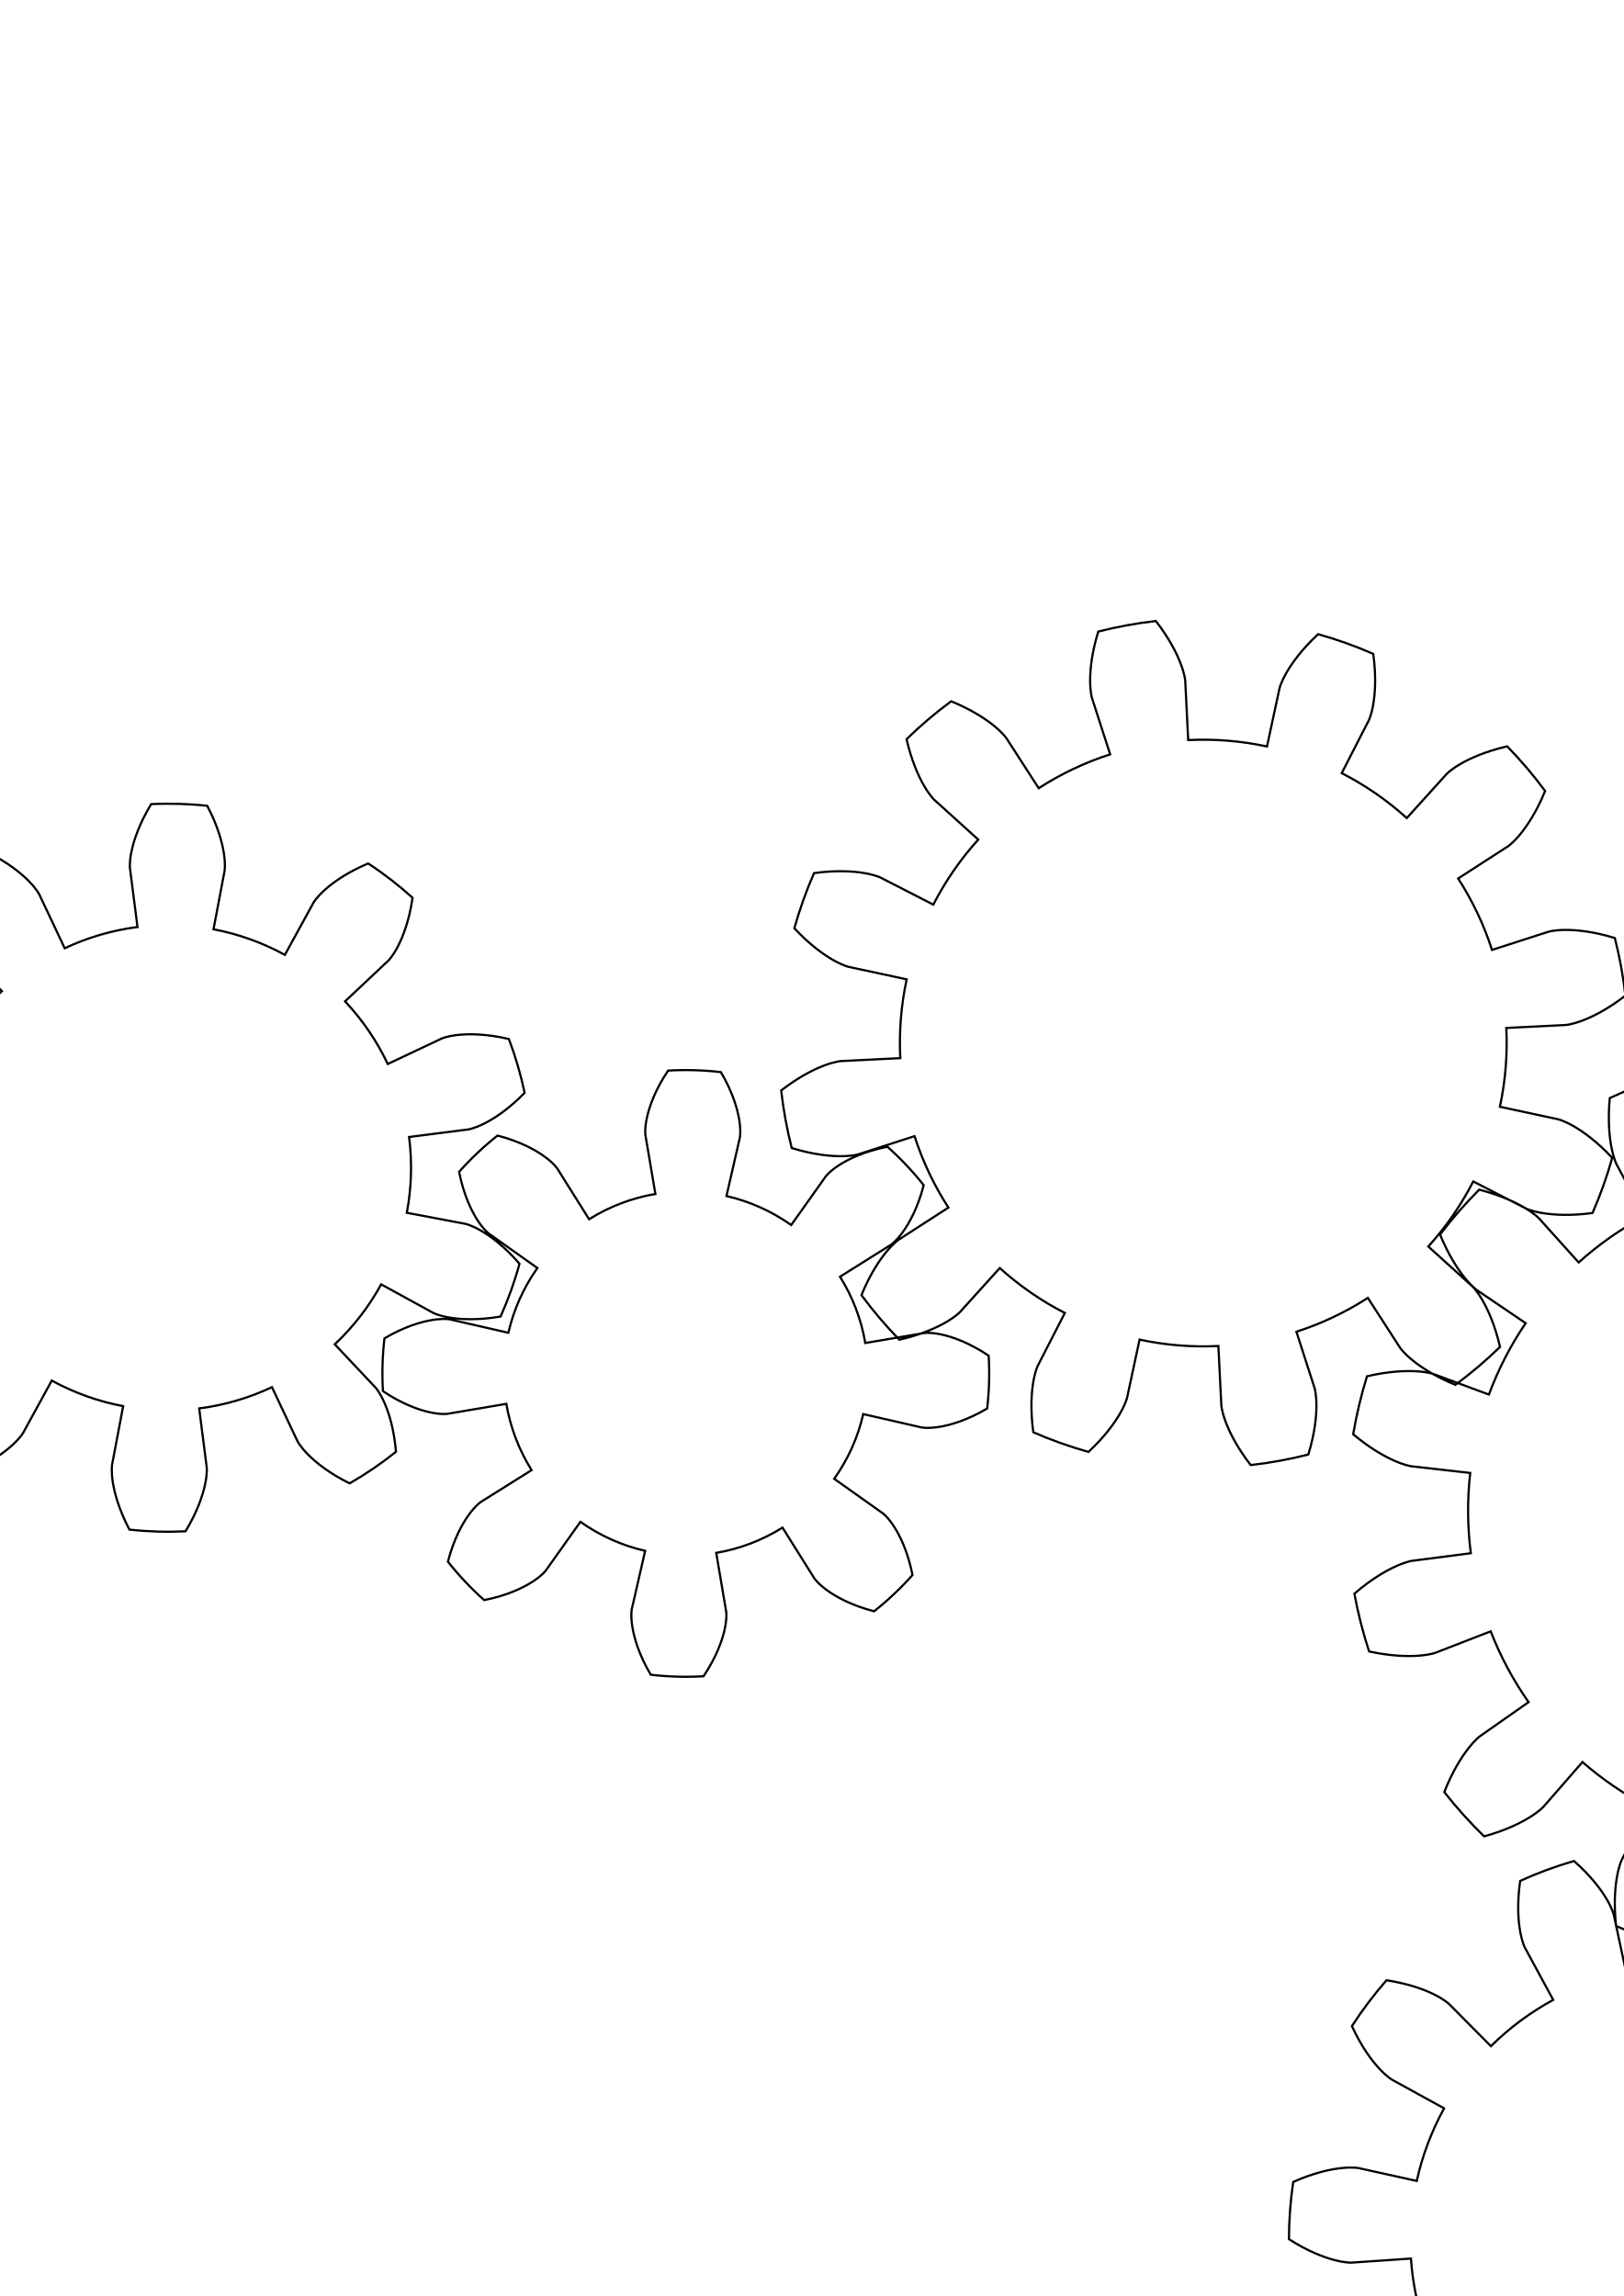
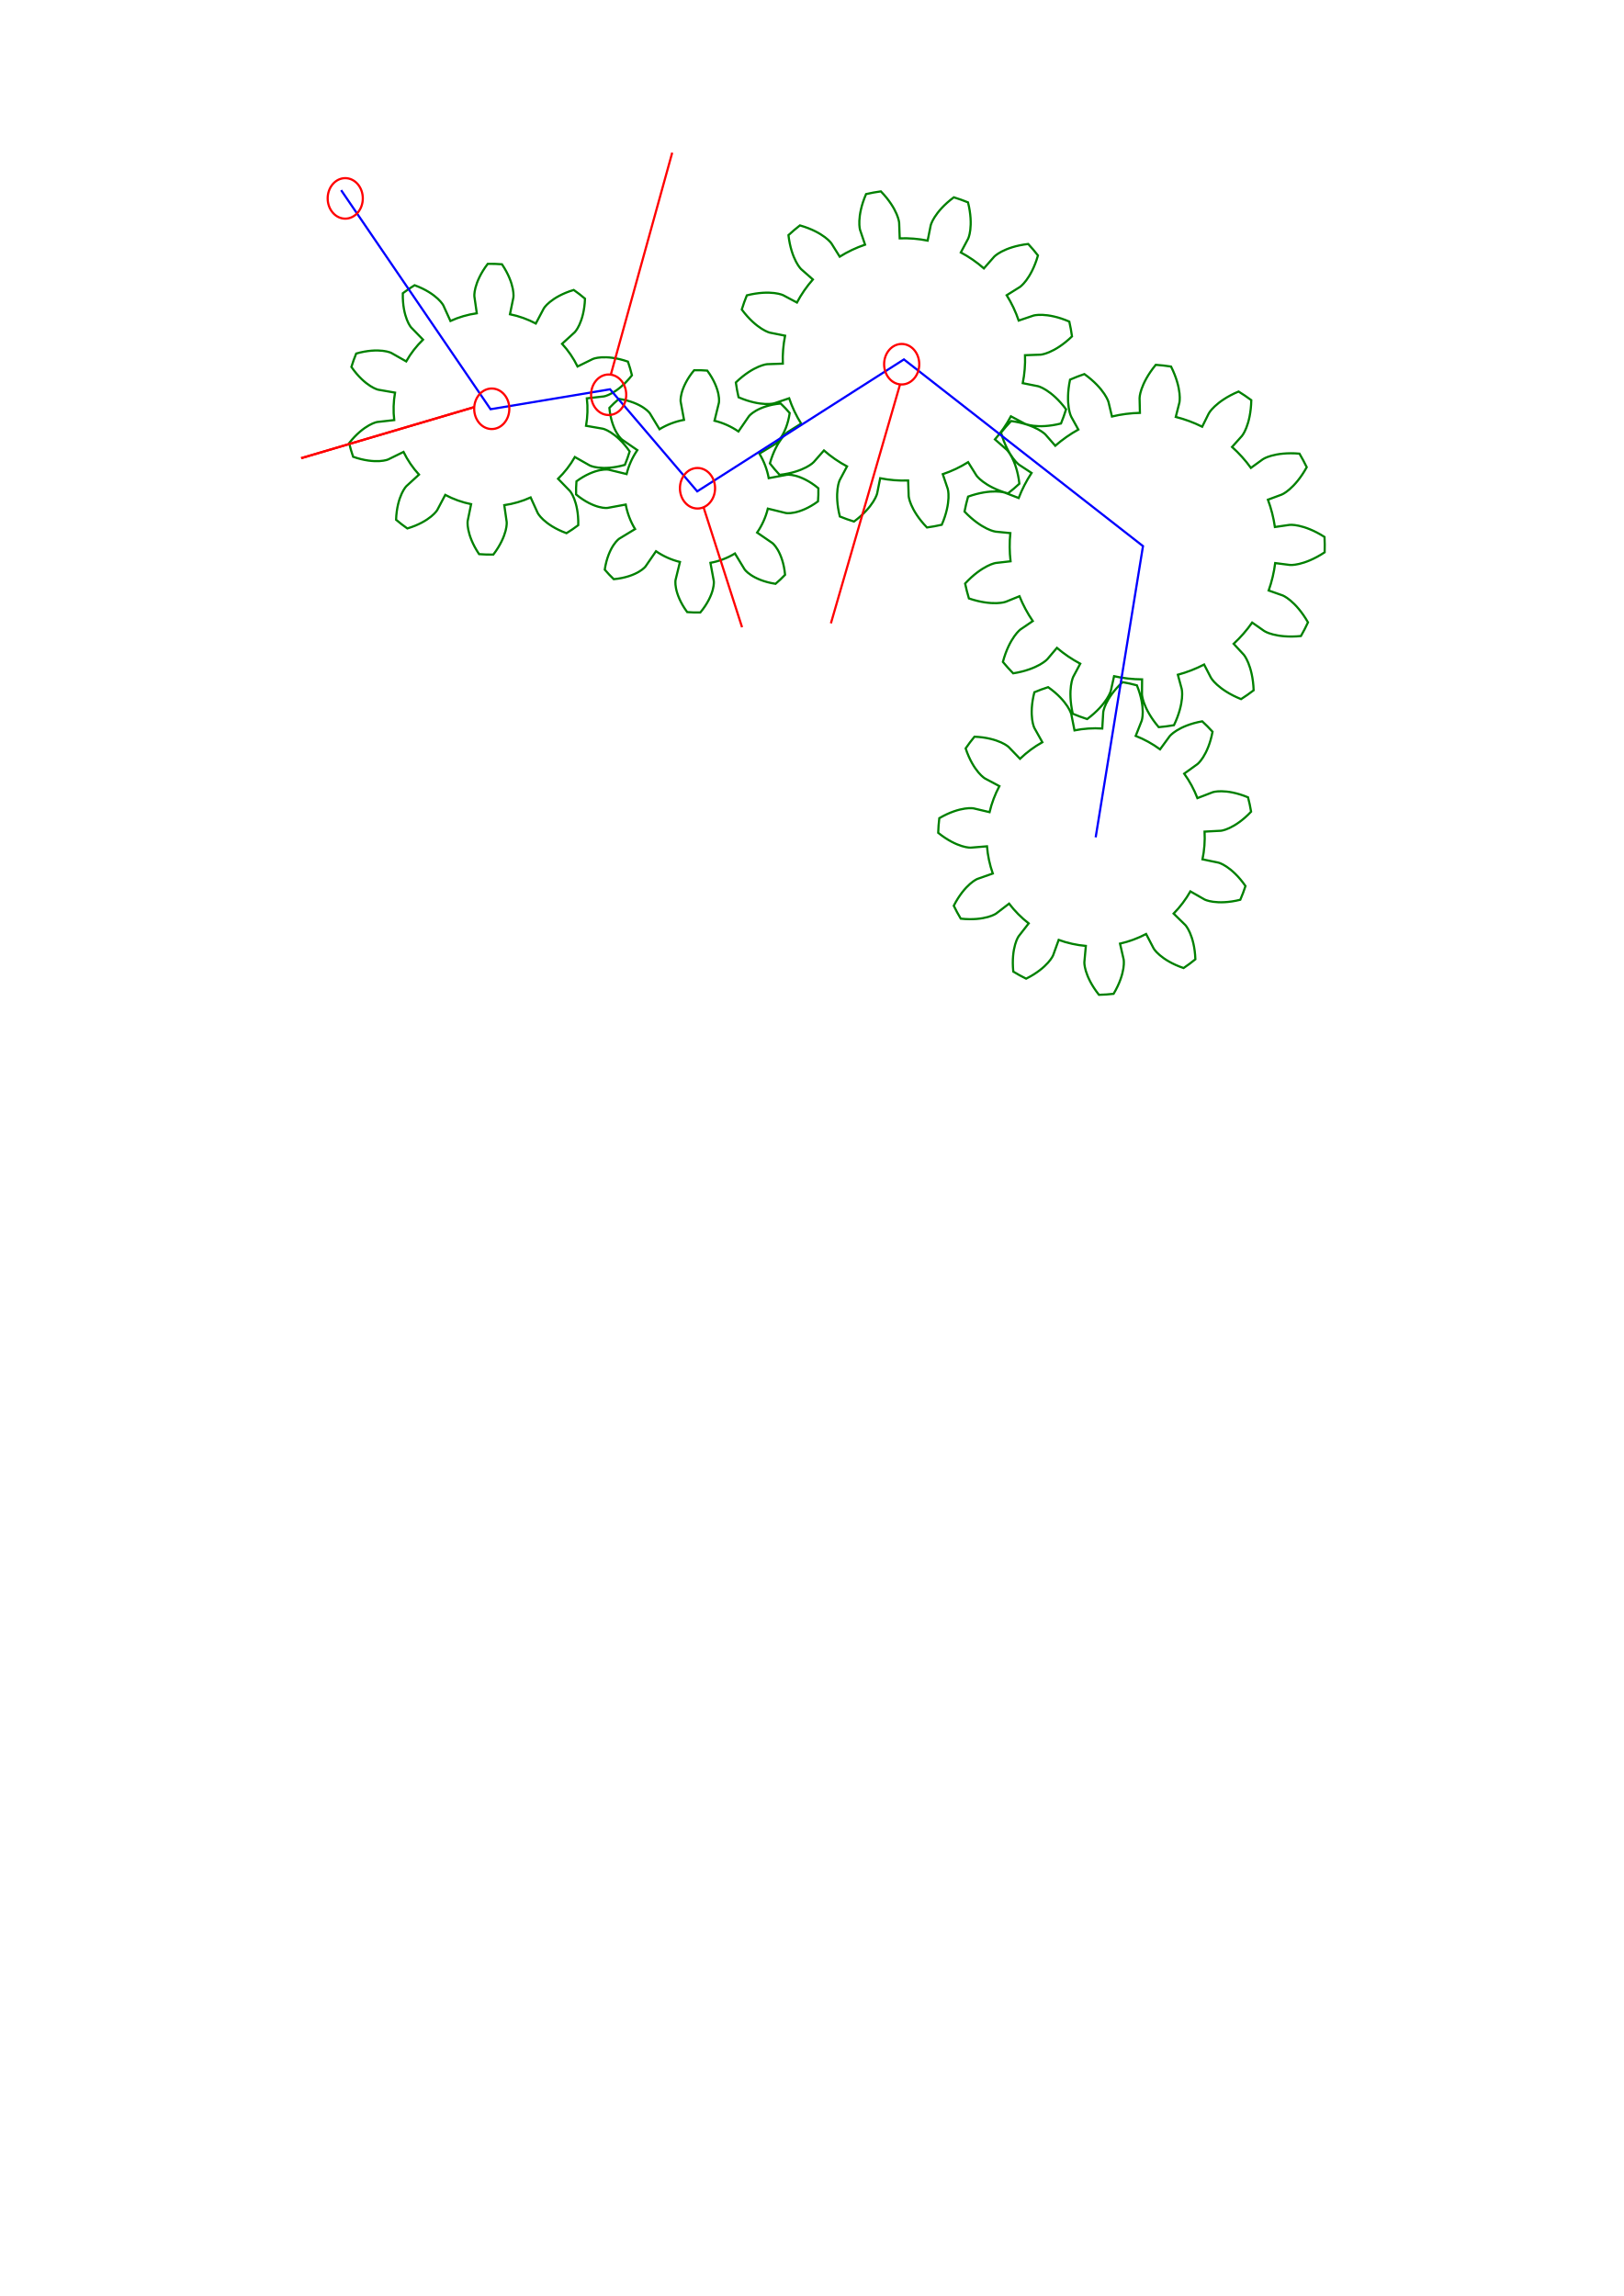
- <svg xmlns="http://www.w3.org/2000/svg" width="744.094" height="1052.362" id="svg2">
+ <svg xmlns="http://www.w3.org/2000/svg" xmlns:xlink="http://www.w3.org/1999/xlink" width="744.094" height="1052.362" id="svg2">
  <defs id="defs4">
    </defs>
  <g id="layer1">
-     <path style="fill:none;fill-rule:evenodd;stroke:#000000;stroke-width:1px;stroke-linecap:butt;stroke-linejoin:miter;stroke-opacity:1" d="M -17.846,434.418 C -17.846,434.418 -19.671,432.462 -21.793,427.709 C -23.916,422.956 -26.311,415.396 -27.186,405.021 C -20.492,399.657 -13.384,394.811 -5.946,390.539 C 3.392,395.143 9.555,400.135 13.204,403.847 C 16.854,407.559 18.008,409.972 18.008,409.972 L 29.654,434.639 C 40.172,429.673 51.474,426.371 63.011,424.893 L 59.545,397.836 C 59.545,397.836 59.218,395.182 60.295,390.088 C 61.372,384.995 63.878,377.471 69.268,368.564 C 77.836,368.159 86.435,368.416 94.964,369.332 C 99.812,378.546 101.864,386.206 102.634,391.355 C 103.405,396.503 102.92,399.134 102.92,399.134 L 97.843,425.935 C 109.271,428.1 120.355,432.071 130.558,437.657 L 143.657,413.73 C 143.657,413.73 144.953,411.39 148.818,407.903 C 152.683,404.415 159.133,399.801 168.73,395.763 C 175.899,400.472 182.705,405.735 189.066,411.489 C 187.573,421.793 184.73,429.196 182.327,433.814 C 179.925,438.432 177.986,440.275 177.986,440.275 L 158.126,458.974 C 166.099,467.442 172.732,477.17 177.702,487.686 L 202.364,476.029 C 202.364,476.029 204.788,474.897 209.964,474.348 C 215.141,473.798 223.071,473.857 233.208,476.23 C 236.241,484.254 238.654,492.512 240.418,500.906 C 233.153,508.364 226.502,512.683 221.844,515.007 C 217.185,517.331 214.534,517.682 214.534,517.682 L 187.475,521.136 C 188.948,532.674 188.596,544.442 186.436,555.871 L 213.24,560.936 C 213.24,560.936 215.866,561.446 220.377,564.044 C 224.888,566.642 231.269,571.35 238.075,579.229 C 235.813,587.503 232.911,595.602 229.404,603.43 C 219.143,605.194 211.223,604.778 206.089,603.92 C 200.954,603.062 198.602,601.788 198.602,601.788 L 174.682,588.677 C 169.091,598.877 161.889,608.191 153.424,616.168 L 172.132,636.021 C 172.132,636.021 173.957,637.976 176.079,642.73 C 178.201,647.483 180.597,655.043 181.472,665.418 C 174.778,670.781 167.67,675.628 160.231,679.9 C 150.893,675.295 144.731,670.304 141.081,666.592 C 137.432,662.88 136.278,660.466 136.278,660.466 L 124.631,635.8 C 114.114,640.766 102.812,644.068 91.275,645.546 L 94.741,672.602 C 94.741,672.602 95.068,675.257 93.991,680.35 C 92.914,685.443 90.408,692.967 85.018,701.875 C 76.45,702.28 67.85,702.023 59.322,701.106 C 54.474,691.893 52.422,684.232 51.651,679.084 C 50.881,673.936 51.366,671.305 51.366,671.305 L 56.442,644.504 C 45.014,642.339 33.93,638.368 23.728,632.782 L 10.628,656.708 C 10.628,656.708 9.332,659.048 5.467,662.536 C 1.603,666.023 -4.847,670.637 -14.444,674.675 C -21.613,669.967 -28.419,664.704 -34.781,658.95 C -33.287,648.646 -30.444,641.243 -28.042,636.625 C -25.639,632.007 -23.701,630.163 -23.701,630.163 L -3.84,611.465 C -11.813,602.996 -18.446,593.268 -23.416,582.753 L -48.078,594.41 C -48.078,594.41 -50.502,595.541 -55.678,596.091 C -60.855,596.64 -68.785,596.582 -78.922,594.208 C -81.955,586.185 -84.368,577.927 -86.132,569.533 C -78.867,562.074 -72.216,557.756 -67.558,555.432 C -62.9,553.108 -60.248,552.756 -60.248,552.756 L -33.19,549.303 C -34.662,537.765 -34.31,525.996 -32.151,514.567 L -58.954,509.503 C -58.954,509.503 -61.58,508.993 -66.091,506.395 C -70.602,503.797 -76.984,499.089 -83.79,491.21 C -81.527,482.936 -78.625,474.837 -75.118,467.009 C -64.857,465.245 -56.938,465.661 -51.803,466.519 C -46.669,467.377 -44.317,468.651 -44.317,468.651 L -20.396,481.761 C -14.806,471.561 -7.604,462.247 0.861,454.27 L -17.846,434.418 M 205.039,648.02 C 205.039,648.02 202.329,648.46 197.143,647.348 C 191.956,646.237 184.304,643.538 175.489,637.635 C 175.016,629.567 175.249,621.457 176.184,613.429 C 185.323,608.041 193.117,605.785 198.359,604.973 C 203.601,604.161 206.281,604.756 206.281,604.756 L 232.973,610.872 C 235.409,600.24 239.956,590.097 246.271,581.204 L 223.945,565.348 C 223.945,565.348 221.718,563.743 218.836,559.29 C 215.954,554.836 212.452,547.517 210.393,537.11 C 215.764,531.07 221.663,525.5 228,520.485 C 238.272,523.137 245.379,527.053 249.66,530.186 C 253.94,533.318 255.415,535.634 255.415,535.634 L 269.964,558.832 C 279.205,553.037 289.592,549.08 300.346,547.257 L 295.771,520.258 C 295.771,520.258 295.331,517.549 296.442,512.362 C 297.554,507.175 300.253,499.523 306.156,490.708 C 314.224,490.236 322.334,490.468 330.362,491.403 C 335.75,500.542 338.005,508.336 338.818,513.578 C 339.63,518.82 339.035,521.5 339.035,521.5 L 332.919,548.192 C 343.55,550.628 353.694,555.175 362.587,561.49 L 378.443,539.164 C 378.443,539.164 380.048,536.937 384.501,534.055 C 388.954,531.174 396.274,527.671 406.681,525.612 C 412.72,530.983 418.29,536.882 423.306,543.22 C 420.654,553.492 416.737,560.598 413.605,564.879 C 410.473,569.16 408.157,570.634 408.157,570.634 L 384.958,585.183 C 390.753,594.424 394.711,604.812 396.534,615.566 L 423.532,610.99 C 423.532,610.99 426.242,610.55 431.429,611.662 C 436.615,612.773 444.267,615.472 453.082,621.375 C 453.555,629.443 453.322,637.553 452.388,645.581 C 443.249,650.969 435.454,653.225 430.213,654.037 C 424.971,654.849 422.291,654.254 422.291,654.254 L 395.599,648.138 C 393.163,658.77 388.616,668.914 382.3,677.807 L 404.627,693.662 C 404.627,693.662 406.854,695.267 409.736,699.72 C 412.617,704.174 416.119,711.493 418.179,721.9 C 412.808,727.94 406.909,733.51 400.571,738.526 C 390.299,735.873 383.193,731.957 378.912,728.824 C 374.631,725.692 373.156,723.377 373.156,723.377 L 358.607,700.178 C 349.367,705.973 338.979,709.93 328.225,711.753 L 332.801,738.752 C 332.801,738.752 333.241,741.461 332.129,746.648 C 331.018,751.835 328.319,759.487 322.416,768.302 C 314.347,768.774 306.238,768.542 298.209,767.607 C 292.822,758.468 290.566,750.674 289.754,745.432 C 288.942,740.19 289.536,737.51 289.536,737.51 L 295.653,710.818 C 285.021,708.382 274.877,703.835 265.984,697.52 L 250.129,719.846 C 250.129,719.846 248.524,722.073 244.07,724.955 C 239.617,727.837 232.298,731.339 221.891,733.398 C 215.851,728.027 210.281,722.128 205.265,715.79 C 207.918,705.518 211.834,698.412 214.966,694.131 C 218.099,689.85 220.414,688.376 220.414,688.376 L 243.613,673.827 C 237.818,664.586 233.86,654.198 232.038,643.444 L 205.039,648.02 M 393.246,529.095 C 393.246,529.095 390.738,529.893 385.592,529.931 C 380.447,529.968 372.664,529.224 362.825,526.207 C 360.611,517.533 358.997,508.705 357.997,499.809 C 366.132,493.505 373.148,490.055 377.974,488.269 C 382.8,486.482 385.428,486.342 385.428,486.342 L 412.566,484.991 C 411.964,472.893 412.951,460.717 415.495,448.875 L 388.929,443.168 C 388.929,443.168 386.358,442.606 381.883,440.065 C 377.408,437.525 371.04,432.99 364.027,425.457 C 366.448,416.838 369.463,408.386 373.046,400.182 C 383.243,398.79 391.044,399.31 396.116,400.176 C 401.189,401.042 403.535,402.234 403.535,402.234 L 427.713,414.633 C 433.24,403.855 440.183,393.804 448.307,384.821 L 428.154,366.595 C 428.154,366.595 426.209,364.823 423.603,360.385 C 420.998,355.948 417.751,348.836 415.444,338.806 C 421.85,332.552 428.687,326.74 435.892,321.426 C 445.419,325.319 451.914,329.67 455.874,332.956 C 459.834,336.242 461.27,338.448 461.27,338.448 L 476.009,361.275 C 486.185,354.705 497.223,349.472 508.751,345.754 L 500.41,319.894 C 500.41,319.894 499.612,317.386 499.574,312.24 C 499.537,307.095 500.281,299.312 503.298,289.473 C 511.972,287.259 520.8,285.645 529.696,284.645 C 536,292.78 539.45,299.796 541.236,304.622 C 543.023,309.447 543.163,312.076 543.163,312.076 L 544.514,339.214 C 556.612,338.612 568.788,339.599 580.63,342.143 L 586.337,315.577 C 586.337,315.577 586.899,313.006 589.44,308.531 C 591.98,304.056 596.515,297.688 604.048,290.675 C 612.667,293.095 621.119,296.111 629.323,299.694 C 630.715,309.891 630.195,317.691 629.329,322.764 C 628.463,327.836 627.271,330.183 627.271,330.183 L 614.872,354.361 C 625.65,359.888 635.701,366.831 644.684,374.955 L 662.91,354.802 C 662.91,354.802 664.682,352.856 669.12,350.251 C 673.558,347.646 680.669,344.399 690.699,342.092 C 696.953,348.498 702.765,355.335 708.079,362.54 C 704.186,372.067 699.835,378.562 696.549,382.522 C 693.263,386.482 691.057,387.918 691.057,387.918 L 668.23,402.657 C 674.8,412.833 680.033,423.871 683.751,435.399 L 709.611,427.058 C 709.611,427.058 712.119,426.259 717.265,426.222 C 722.41,426.185 730.193,426.929 740.033,429.946 C 742.246,438.62 743.86,447.447 744.86,456.344 C 736.725,462.648 729.709,466.098 724.883,467.884 C 720.058,469.67 717.43,469.811 717.43,469.811 L 690.291,471.162 C 690.893,483.26 689.906,495.435 687.362,507.278 L 713.928,512.985 C 713.928,512.985 716.499,513.547 720.974,516.087 C 725.449,518.628 731.817,523.163 738.83,530.696 C 736.41,539.315 733.394,547.767 729.811,555.971 C 719.614,557.363 711.814,556.843 706.741,555.977 C 701.669,555.111 699.322,553.919 699.322,553.919 L 675.144,541.52 C 669.617,552.298 662.674,562.348 654.55,571.332 L 674.703,589.558 C 674.703,589.558 676.649,591.33 679.254,595.768 C 681.859,600.205 685.106,607.317 687.413,617.347 C 681.007,623.601 674.17,629.413 666.965,634.727 C 657.438,630.834 650.943,626.483 646.983,623.197 C 643.023,619.91 641.587,617.705 641.587,617.705 L 626.848,594.878 C 616.672,601.448 605.634,606.681 594.106,610.399 L 602.447,636.259 C 602.447,636.259 603.246,638.767 603.283,643.913 C 603.32,649.058 602.576,656.841 599.559,666.68 C 590.885,668.894 582.058,670.508 573.161,671.508 C 566.857,663.373 563.407,656.357 561.621,651.531 C 559.835,646.705 559.694,644.077 559.694,644.077 L 558.343,616.939 C 546.245,617.541 534.07,616.554 522.227,614.01 L 516.52,640.576 C 516.52,640.576 515.958,643.147 513.418,647.622 C 510.877,652.097 506.342,658.465 498.809,665.478 C 490.19,663.057 481.738,660.042 473.534,656.459 C 472.142,646.262 472.662,638.461 473.528,633.389 C 474.394,628.316 475.586,625.97 475.586,625.97 L 487.985,601.792 C 477.207,596.265 467.157,589.322 458.173,581.198 L 439.948,601.351 C 439.948,601.351 438.175,603.296 433.737,605.902 C 429.3,608.507 422.188,611.754 412.158,614.061 C 405.904,607.655 400.092,600.818 394.778,593.613 C 398.671,584.086 403.022,577.591 406.308,573.631 C 409.595,569.671 411.8,568.235 411.8,568.235 L 434.627,553.496 C 428.057,543.32 422.824,532.282 419.106,520.754 L 393.246,529.095 M 740.79,533.59 C 740.79,533.59 739.564,531.279 738.551,526.255 C 737.538,521.232 736.756,513.493 737.71,503.288 C 745.969,499.444 754.479,496.142 763.169,493.41 C 770.757,500.301 775.398,506.542 778.039,510.935 C 780.679,515.327 781.332,517.861 781.332,517.861 L 788.017,544.143 C 799.935,541.112 812.219,539.525 824.515,539.429 L 824.303,512.311 C 824.303,512.311 824.291,509.694 825.729,504.775 C 827.167,499.856 830.07,492.64 835.658,484.048 C 844.757,484.482 853.827,485.513 862.791,487.133 C 866.307,496.76 867.516,504.444 867.813,509.56 C 868.11,514.676 867.511,517.223 867.511,517.223 L 861.216,543.602 C 873.177,546.456 884.792,550.76 895.724,556.389 L 908.139,532.278 C 908.139,532.278 909.344,529.956 912.903,526.269 C 916.462,522.581 922.387,517.541 931.328,512.53 C 939.182,517.143 946.734,522.271 953.919,527.871 C 952.558,538.03 950.058,545.395 947.943,550.063 C 945.829,554.732 944.114,556.708 944.114,556.708 L 926.282,577.14 C 935.546,585.226 943.83,594.434 950.895,604.5 L 973.092,588.92 C 973.092,588.92 975.239,587.424 980.104,585.812 C 984.969,584.201 992.557,582.492 1002.8,582.209 C 1007.61,589.944 1011.92,597.995 1015.68,606.292 C 1009.75,614.655 1004.11,620.015 1000.07,623.166 C 996.03,626.316 993.594,627.27 993.594,627.27 L 968.309,637.074 C 972.754,648.539 975.81,660.543 977.388,672.738 L 1004.28,669.258 C 1004.28,669.258 1006.88,668.931 1011.94,669.765 C 1016.99,670.6 1024.51,672.612 1033.71,677.124 C 1034.37,686.209 1034.44,695.337 1033.92,704.431 C 1024.78,709.082 1017.3,711.209 1012.26,712.12 C 1007.21,713.031 1004.61,712.743 1004.61,712.743 L 977.669,709.674 C 976.277,721.892 973.405,733.94 969.135,745.472 L 994.566,754.89 C 994.566,754.89 997.017,755.806 1001.11,758.895 C 1005.2,761.984 1010.91,767.257 1016.97,775.529 C 1013.33,783.882 1009.15,791.998 1004.46,799.805 C 994.211,799.678 986.598,798.085 981.709,796.548 C 976.82,795.011 974.651,793.548 974.651,793.548 L 952.219,778.308 C 945.308,788.48 937.165,797.813 928.025,806.039 L 946.167,826.197 C 946.167,826.197 947.911,828.147 950.097,832.783 C 952.282,837.418 954.894,844.745 956.41,854.882 C 949.311,860.59 941.838,865.833 934.055,870.565 C 925.038,865.69 919.038,860.741 915.423,857.108 C 911.808,853.475 910.568,851.172 910.568,851.172 L 897.787,827.253 C 886.942,833.048 875.394,837.528 863.478,840.565 L 870.174,866.844 C 870.174,866.844 870.812,869.382 870.593,874.502 C 870.374,879.622 869.282,887.323 865.913,897.003 C 856.974,898.759 847.921,899.928 838.83,900.501 C 833.112,891.995 830.099,884.824 828.586,879.927 C 827.073,875.031 827.046,872.414 827.046,872.414 L 826.845,845.296 C 814.548,845.387 802.241,843.988 790.279,841.138 L 783.995,867.52 C 783.995,867.52 783.381,870.063 780.808,874.495 C 778.235,878.927 773.688,885.238 766.207,892.244 C 757.476,889.645 748.916,886.473 740.601,882.755 C 739.491,872.566 740.155,864.816 741.091,859.777 C 742.028,854.739 743.219,852.409 743.219,852.409 L 755.644,828.304 C 744.713,822.67 734.466,815.711 725.198,807.629 L 707.374,828.069 C 707.374,828.069 705.648,830.035 701.31,832.764 C 696.972,835.492 690.014,838.968 680.133,841.694 C 673.611,835.335 667.505,828.549 661.87,821.393 C 665.622,811.854 669.812,805.301 672.983,801.275 C 676.153,797.248 678.291,795.739 678.291,795.739 L 700.495,780.169 C 693.434,770.101 687.595,759.177 683.144,747.714 L 657.864,757.529 C 657.864,757.529 655.422,758.468 650.312,758.868 C 645.203,759.268 637.426,759.112 627.411,756.934 C 624.59,748.273 622.338,739.426 620.674,730.471 C 628.429,723.769 635.184,719.913 639.863,717.821 C 644.542,715.73 647.135,715.387 647.135,715.387 L 674.032,711.919 C 672.459,699.723 672.365,687.337 673.752,675.118 L 646.805,672.06 C 646.805,672.06 644.207,671.757 639.497,669.737 C 634.787,667.716 627.974,663.964 620.117,657.381 C 621.645,648.401 623.762,639.522 626.45,630.818 C 636.432,628.488 644.205,628.214 649.32,628.536 C 654.434,628.858 656.89,629.76 656.89,629.76 L 682.318,639.188 C 686.593,627.659 692.266,616.647 699.172,606.473 L 676.733,591.243 C 676.733,591.243 674.573,589.766 671.341,585.789 C 668.11,581.811 663.821,575.322 659.923,565.842 C 665.449,558.601 671.451,551.722 677.875,545.265 C 687.796,547.841 694.807,551.21 699.186,553.872 C 703.565,556.534 705.321,558.474 705.321,558.474 L 723.454,578.639 C 732.598,570.417 742.738,563.303 753.581,557.504 L 740.79,533.59 M 782.757,874.714 C 782.757,874.714 782.966,872.071 784.949,867.294 C 786.932,862.517 790.711,855.616 797.475,847.79 C 806.16,849.054 814.753,850.953 823.162,853.465 C 825.999,863.413 826.519,871.263 826.305,876.431 C 826.091,881.599 825.167,884.084 825.167,884.084 L 815.564,909.559 C 826.694,913.754 837.22,919.546 846.72,926.703 L 863.101,904.957 C 863.101,904.957 864.705,902.847 868.956,899.901 C 873.207,896.954 880.117,893.192 890.038,890.264 C 896.661,896.024 902.863,902.267 908.58,908.927 C 905.588,918.829 901.781,925.714 898.807,929.946 C 895.833,934.178 893.712,935.768 893.712,935.768 L 871.861,952.008 C 878.955,961.554 884.679,972.117 888.802,983.274 L 914.339,973.837 C 914.339,973.837 916.829,972.929 921.999,972.749 C 927.168,972.568 935.015,973.139 944.944,976.04 C 947.401,984.466 949.244,993.071 950.452,1001.76 C 942.582,1008.48 935.657,1012.21 930.867,1014.16 C 926.077,1016.12 923.433,1016.31 923.433,1016.31 L 896.271,1018.15 C 897.078,1030.02 896.182,1042 893.619,1053.62 L 920.204,1059.48 C 920.204,1059.48 922.79,1060.07 927.236,1062.71 C 931.682,1065.35 937.975,1070.07 944.76,1077.88 C 942.272,1086.3 939.17,1094.54 935.486,1102.5 C 925.236,1103.89 917.391,1103.29 912.307,1102.34 C 907.222,1101.4 904.894,1100.13 904.894,1100.13 L 881.045,1087 C 875.308,1097.42 868.077,1107.01 859.641,1115.4 L 878.834,1134.71 C 878.834,1134.71 880.695,1136.59 883.006,1141.22 C 885.317,1145.85 888.058,1153.22 889.544,1163.46 C 882.9,1169.2 875.839,1174.45 868.433,1179.16 C 859.057,1174.79 852.784,1170.04 849.018,1166.49 C 845.253,1162.95 843.981,1160.62 843.981,1160.62 L 831.016,1136.68 C 820.557,1142.34 809.287,1146.51 797.657,1149 L 803.364,1175.62 C 803.364,1175.62 803.908,1178.21 803.351,1183.36 C 802.794,1188.5 801.112,1196.18 796.827,1205.6 C 788.138,1206.83 779.358,1207.43 770.582,1207.39 C 765.057,1198.65 762.347,1191.26 761.096,1186.24 C 759.845,1181.22 760.032,1178.58 760.032,1178.58 L 762.069,1151.43 C 750.208,1150.54 738.477,1147.95 727.345,1143.76 L 717.754,1169.24 C 717.754,1169.24 716.81,1171.71 713.561,1175.74 C 710.312,1179.76 704.742,1185.32 696.047,1190.92 C 688.07,1187.26 680.36,1183.02 672.999,1178.24 C 673.08,1167.9 674.793,1160.22 676.454,1155.32 C 678.115,1150.42 679.702,1148.3 679.702,1148.3 L 696.093,1126.56 C 686.596,1119.4 678.128,1110.88 671.03,1101.33 L 649.186,1117.58 C 649.186,1117.58 647.052,1119.16 642.143,1120.78 C 637.234,1122.41 629.544,1124.08 619.2,1124.09 C 614.468,1116.7 610.276,1108.96 606.667,1100.96 C 612.328,1092.3 617.92,1086.77 621.966,1083.55 C 626.012,1080.32 628.495,1079.4 628.495,1079.4 L 654.036,1069.97 C 649.918,1058.81 647.402,1047.06 646.59,1035.2 L 619.429,1037.06 C 619.429,1037.06 616.783,1037.23 611.773,1035.94 C 606.762,1034.66 599.394,1031.9 590.684,1026.32 C 590.7,1017.54 591.356,1008.77 592.646,1000.09 C 602.089,995.863 609.785,994.232 614.931,993.708 C 620.077,993.184 622.668,993.746 622.668,993.746 L 649.25,999.625 C 651.819,988.012 656.054,976.769 661.786,966.347 L 637.93,953.227 C 637.93,953.227 635.613,951.94 632.092,948.151 C 628.571,944.363 623.863,938.059 619.553,928.655 C 624.312,921.28 629.608,914.252 635.387,907.646 C 645.614,909.198 652.971,911.987 657.583,914.328 C 662.195,916.67 664.071,918.543 664.071,918.543 L 683.255,937.86 C 691.695,929.479 701.336,922.311 711.792,916.642 L 698.817,892.708 C 698.817,892.708 697.563,890.372 696.649,885.281 C 695.735,880.19 695.183,872.342 696.642,862.101 C 704.632,858.469 712.887,855.421 721.32,852.988 C 729.085,859.823 733.766,866.146 736.38,870.609 C 738.994,875.072 739.56,877.662 739.56,877.662 L 745.255,904.285 C 756.885,901.797 768.872,900.979 780.733,901.863 L 782.757,874.714" id="path2208" />
+     <path style="fill:none;fill-rule:evenodd;stroke:#008000;stroke-width:1px;stroke-linecap:butt;stroke-linejoin:miter;stroke-opacity:1" d="M 188.451,150.115 C 188.451,150.115 187.467,149.085 186.466,146.531 C 185.466,143.977 184.47,139.893 184.6,134.408 C 186.335,133.096 188.135,131.868 189.99,130.732 C 195.144,132.613 198.583,135.031 200.595,136.895 C 202.607,138.759 203.207,140.051 203.207,140.051 L 206.417,147.113 C 210.25,145.371 214.333,144.177 218.501,143.581 L 217.402,135.901 C 217.402,135.901 217.211,134.49 217.903,131.836 C 218.594,129.181 220.189,125.292 223.518,120.931 C 225.693,120.889 227.871,120.954 230.04,121.125 C 233.103,125.676 234.464,129.654 234.997,132.345 C 235.529,135.035 235.255,136.433 235.255,136.433 L 233.701,144.033 C 237.826,144.877 241.83,146.311 245.553,148.278 L 249.178,141.419 C 249.178,141.419 249.853,140.166 251.973,138.425 C 254.092,136.684 257.669,134.475 262.925,132.903 C 264.71,134.148 266.433,135.481 268.088,136.894 C 267.891,142.377 266.654,146.394 265.503,148.884 C 264.352,151.374 263.309,152.344 263.309,152.344 L 257.584,157.579 C 260.426,160.686 262.822,164.2 264.678,167.98 L 271.642,164.561 C 271.642,164.561 272.925,163.944 275.663,163.781 C 278.401,163.619 282.593,163.934 287.769,165.752 C 288.481,167.808 289.092,169.899 289.6,172.015 C 286.218,176.335 282.856,178.858 280.461,180.196 C 278.067,181.534 276.653,181.705 276.653,181.705 L 268.944,182.575 C 269.417,186.76 269.29,191.011 268.57,195.16 L 276.213,196.487 C 276.213,196.487 277.614,196.742 279.925,198.22 C 282.236,199.698 285.442,202.417 288.56,206.93 C 287.928,209.012 287.193,211.063 286.36,213.073 C 281.085,214.58 276.882,214.645 274.158,214.32 C 271.435,213.995 270.19,213.303 270.19,213.303 L 263.442,209.476 C 261.365,213.138 258.764,216.503 255.742,219.436 L 261.145,225.003 C 261.145,225.003 262.129,226.033 263.13,228.587 C 264.131,231.14 265.126,235.225 264.996,240.709 C 263.261,242.022 261.461,243.249 259.606,244.386 C 254.453,242.504 251.014,240.086 249.001,238.223 C 246.989,236.359 246.389,235.067 246.389,235.067 L 243.18,228.004 C 239.346,229.747 235.264,230.94 231.095,231.537 L 232.195,239.216 C 232.195,239.216 232.385,240.627 231.694,243.282 C 231.002,245.936 229.407,249.826 226.078,254.186 C 223.903,254.228 221.725,254.163 219.556,253.992 C 216.493,249.441 215.132,245.464 214.599,242.773 C 214.067,240.082 214.341,238.684 214.341,238.684 L 215.896,231.084 C 211.77,230.24 207.766,228.806 204.043,226.839 L 200.419,233.698 C 200.419,233.698 199.743,234.952 197.624,236.693 C 195.504,238.434 191.927,240.643 186.671,242.214 C 184.886,240.969 183.163,239.637 181.509,238.223 C 181.705,232.741 182.942,228.723 184.093,226.233 C 185.244,223.743 186.287,222.774 186.287,222.774 L 192.012,217.539 C 189.171,214.431 186.774,210.917 184.918,207.137 L 177.955,210.556 C 177.955,210.556 176.671,211.174 173.933,211.336 C 171.195,211.499 167.003,211.183 161.827,209.365 C 161.115,207.309 160.504,205.218 159.996,203.102 C 163.378,198.783 166.74,196.259 169.135,194.921 C 171.529,193.583 172.943,193.412 172.943,193.412 L 180.652,192.542 C 180.18,188.358 180.306,184.106 181.027,179.958 L 173.383,178.63 C 173.383,178.63 171.982,178.375 169.671,176.897 C 167.361,175.419 164.155,172.7 161.036,168.187 C 161.668,166.105 162.403,164.054 163.236,162.044 C 168.511,160.537 172.714,160.472 175.438,160.797 C 178.162,161.122 179.406,161.815 179.406,161.815 L 186.154,165.642 C 188.231,161.979 190.833,158.614 193.854,155.681 L 188.451,150.115 M 278.465,232.789 C 278.465,232.789 277.085,233.029 274.495,232.351 C 271.906,231.674 268.117,230.05 264.003,226.623 C 263.952,224.62 264.01,222.614 264.175,220.617 C 268.478,217.431 272.354,216.027 274.978,215.499 C 277.602,214.971 278.967,215.289 278.967,215.289 L 287.153,217.291 C 288.11,213.376 289.786,209.638 292.071,206.318 L 285.129,201.54 C 285.129,201.54 283.983,200.733 282.631,198.423 C 281.279,196.112 279.748,192.286 279.263,186.954 C 280.643,185.501 282.102,184.123 283.631,182.828 C 288.927,183.618 292.66,185.366 294.889,186.848 C 297.118,188.33 297.858,189.52 297.858,189.52 L 302.23,196.724 C 305.676,194.633 309.504,193.174 313.467,192.442 L 311.937,184.155 C 311.937,184.155 311.697,182.774 312.375,180.185 C 313.053,177.595 314.676,173.806 318.103,169.693 C 320.106,169.642 322.112,169.699 324.109,169.865 C 327.295,174.168 328.699,178.043 329.227,180.667 C 329.756,183.292 329.438,184.656 329.438,184.656 L 327.435,192.842 C 331.35,193.8 335.089,195.475 338.409,197.76 L 343.187,190.818 C 343.187,190.818 343.993,189.672 346.304,188.32 C 348.614,186.968 352.441,185.437 357.773,184.952 C 359.226,186.332 360.603,187.791 361.898,189.32 C 361.108,194.616 359.361,198.349 357.879,200.578 C 356.397,202.808 355.207,203.547 355.207,203.547 L 348.003,207.92 C 350.094,211.365 351.553,215.193 352.285,219.157 L 360.572,217.626 C 360.572,217.626 361.952,217.386 364.542,218.064 C 367.132,218.742 370.92,220.365 375.034,223.792 C 375.085,225.796 375.027,227.802 374.862,229.799 C 370.559,232.984 366.683,234.388 364.059,234.917 C 361.435,235.445 360.071,235.127 360.071,235.127 L 351.884,233.124 C 350.927,237.04 349.251,240.778 346.966,244.098 L 353.909,248.876 C 353.909,248.876 355.054,249.682 356.406,251.993 C 357.758,254.303 359.289,258.13 359.775,263.462 C 358.394,264.915 356.935,266.293 355.406,267.588 C 350.111,266.798 346.378,265.05 344.148,263.568 C 341.919,262.086 341.179,260.896 341.179,260.896 L 336.807,253.692 C 333.361,255.783 329.533,257.242 325.57,257.974 L 327.1,266.261 C 327.1,266.261 327.34,267.641 326.662,270.231 C 325.984,272.821 324.361,276.609 320.934,280.723 C 318.931,280.774 316.925,280.717 314.928,280.551 C 311.742,276.248 310.338,272.373 309.81,269.748 C 309.281,267.124 309.6,265.76 309.6,265.76 L 311.602,257.574 C 307.687,256.616 303.949,254.941 300.628,252.656 L 295.851,259.598 C 295.851,259.598 295.044,260.743 292.734,262.095 C 290.423,263.447 286.596,264.978 281.264,265.464 C 279.812,264.084 278.434,262.625 277.139,261.095 C 277.929,255.8 279.677,252.067 281.159,249.838 C 282.641,247.608 283.83,246.869 283.83,246.869 L 291.035,242.496 C 288.943,239.051 287.485,235.222 286.753,231.259 L 278.465,232.789 M 354.925,184.821 C 354.925,184.821 353.539,185.28 350.716,185.163 C 347.894,185.046 343.635,184.334 338.452,182.084 C 337.939,179.844 337.526,177.58 337.213,175.303 C 341.268,171.367 344.999,169.196 347.598,168.088 C 350.198,166.981 351.656,166.921 351.656,166.921 L 358.739,166.674 C 358.59,162.382 358.941,158.073 359.782,153.862 L 352.831,152.474 C 352.831,152.474 351.402,152.179 349.016,150.666 C 346.63,149.153 343.298,146.407 339.934,141.867 C 340.61,139.67 341.384,137.503 342.252,135.375 C 347.731,133.993 352.048,133.979 354.853,134.319 C 357.658,134.66 358.951,135.337 358.951,135.337 L 365.209,138.665 C 367.225,134.874 369.683,131.317 372.517,128.091 L 367.192,123.413 C 367.192,123.413 366.102,122.443 364.792,119.94 C 363.482,117.436 361.97,113.393 361.326,107.779 C 363.01,106.214 364.763,104.725 366.579,103.316 C 372.016,104.859 375.761,107.005 378.02,108.702 C 380.279,110.4 381.06,111.632 381.06,111.632 L 384.815,117.643 C 388.457,115.368 392.364,113.517 396.432,112.14 L 394.159,105.427 C 394.159,105.427 393.7,104.041 393.817,101.218 C 393.934,98.395 394.646,94.137 396.896,88.954 C 399.136,88.441 401.4,88.028 403.677,87.715 C 407.614,91.769 409.785,95.501 410.892,98.1 C 411.999,100.7 412.059,102.158 412.059,102.158 L 412.306,109.241 C 416.598,109.092 420.907,109.443 425.118,110.284 L 426.507,103.333 C 426.507,103.333 426.802,101.904 428.315,99.518 C 429.828,97.132 432.573,93.8 437.113,90.436 C 439.31,91.112 441.477,91.886 443.605,92.754 C 444.987,98.233 445.001,102.55 444.661,105.355 C 444.32,108.16 443.643,109.453 443.643,109.453 L 440.315,115.71 C 444.106,117.727 447.663,120.185 450.889,123.019 L 455.567,117.694 C 455.567,117.694 456.537,116.604 459.04,115.294 C 461.544,113.984 465.587,112.471 471.201,111.828 C 472.766,113.512 474.255,115.265 475.665,117.081 C 474.122,122.517 471.975,126.263 470.278,128.522 C 468.581,130.781 467.348,131.562 467.348,131.562 L 461.337,135.317 C 463.612,138.959 465.463,142.866 466.84,146.934 L 473.553,144.661 C 473.553,144.661 474.939,144.202 477.762,144.319 C 480.585,144.436 484.843,145.148 490.027,147.398 C 490.539,149.638 490.953,151.902 491.265,154.179 C 487.211,158.116 483.479,160.287 480.88,161.394 C 478.28,162.501 476.822,162.561 476.822,162.561 L 469.739,162.808 C 469.888,167.1 469.538,171.409 468.696,175.62 L 475.647,177.009 C 475.647,177.009 477.076,177.304 479.462,178.817 C 481.848,180.329 485.18,183.075 488.545,187.615 C 487.868,189.812 487.095,191.979 486.226,194.107 C 480.747,195.489 476.43,195.503 473.625,195.163 C 470.82,194.822 469.527,194.145 469.527,194.145 L 463.27,190.817 C 461.253,194.608 458.795,198.165 455.961,201.391 L 461.286,206.069 C 461.286,206.069 462.376,207.039 463.686,209.542 C 464.996,212.046 466.509,216.089 467.153,221.703 C 465.468,223.268 463.715,224.757 461.899,226.167 C 456.463,224.624 452.717,222.477 450.458,220.78 C 448.199,219.083 447.418,217.85 447.418,217.85 L 443.663,211.839 C 440.021,214.114 436.114,215.965 432.046,217.342 L 434.319,224.055 C 434.319,224.055 434.778,225.441 434.661,228.264 C 434.544,231.087 433.832,235.345 431.582,240.529 C 429.342,241.041 427.078,241.455 424.801,241.767 C 420.865,237.713 418.694,233.981 417.586,231.382 C 416.479,228.782 416.419,227.324 416.419,227.324 L 416.172,220.241 C 411.88,220.39 407.571,220.04 403.36,219.198 L 401.972,226.149 C 401.972,226.149 401.677,227.578 400.164,229.964 C 398.651,232.35 395.905,235.682 391.365,239.047 C 389.168,238.37 387.001,237.596 384.873,236.728 C 383.491,231.249 383.477,226.932 383.817,224.127 C 384.158,221.322 384.835,220.029 384.835,220.029 L 388.163,213.772 C 384.372,211.755 380.815,209.297 377.589,206.463 L 372.911,211.788 C 372.911,211.788 371.941,212.878 369.438,214.188 C 366.934,215.498 362.891,217.011 357.277,217.655 C 355.712,215.97 354.223,214.217 352.814,212.401 C 354.357,206.965 356.503,203.219 358.2,200.96 C 359.898,198.701 361.13,197.92 361.13,197.92 L 367.142,194.165 C 364.866,190.523 363.015,186.616 361.638,182.548 L 354.925,184.821 M 490.894,190.98 C 490.894,190.98 490.184,189.682 489.755,186.844 C 489.326,184.006 489.195,179.627 490.37,174.008 C 492.521,173.065 494.712,172.214 496.934,171.457 C 501.595,174.808 504.456,178.127 506.055,180.51 C 507.655,182.893 508.008,184.33 508.008,184.33 L 509.579,190.898 C 513.774,189.894 518.076,189.336 522.389,189.237 L 522.234,182.486 C 522.234,182.486 522.208,181.006 523.147,178.294 C 524.086,175.581 526.005,171.643 529.657,167.214 C 531.999,167.379 534.335,167.643 536.655,168.006 C 539.224,173.139 540.215,177.407 540.524,180.261 C 540.833,183.114 540.477,184.551 540.477,184.551 L 538.816,191.096 C 542.998,192.157 547.066,193.662 550.931,195.579 L 553.931,189.529 C 553.931,189.529 554.596,188.207 556.688,186.241 C 558.78,184.276 562.309,181.681 567.601,179.456 C 569.598,180.691 571.543,182.01 573.429,183.409 C 573.319,189.149 572.212,193.388 571.16,196.058 C 570.107,198.728 569.125,199.835 569.125,199.835 L 564.613,204.859 C 567.822,207.742 570.725,210.965 573.256,214.458 L 578.724,210.495 C 578.724,210.495 579.927,209.634 582.693,208.865 C 585.459,208.097 589.79,207.44 595.51,207.929 C 596.704,209.951 597.813,212.023 598.833,214.138 C 596.068,219.169 593.118,222.408 590.945,224.283 C 588.772,226.159 587.388,226.682 587.388,226.682 L 581.058,229.034 C 582.56,233.077 583.633,237.281 584.251,241.55 L 590.934,240.582 C 590.934,240.582 592.4,240.378 595.206,240.983 C 598.011,241.589 602.152,243.019 606.989,246.111 C 607.108,248.456 607.127,250.806 607.047,253.153 C 602.26,256.322 598.143,257.82 595.348,258.47 C 592.552,259.121 591.083,258.941 591.083,258.941 L 584.385,258.082 C 583.836,262.36 582.832,266.581 581.396,270.648 L 587.763,272.897 C 587.763,272.897 589.156,273.398 591.359,275.237 C 593.562,277.077 596.564,280.268 599.41,285.254 C 598.425,287.385 597.35,289.475 596.188,291.516 C 590.477,292.098 586.136,291.51 583.358,290.787 C 580.58,290.064 579.363,289.222 579.363,289.222 L 573.832,285.349 C 571.357,288.882 568.507,292.152 565.345,295.087 L 569.938,300.037 C 569.938,300.037 570.938,301.127 572.034,303.78 C 573.13,306.433 574.305,310.654 574.509,316.391 C 572.646,317.82 570.723,319.171 568.746,320.438 C 563.418,318.3 559.847,315.762 557.723,313.831 C 555.6,311.9 554.914,310.589 554.914,310.589 L 551.816,304.588 C 547.983,306.567 543.939,308.138 539.776,309.267 L 541.542,315.784 C 541.542,315.784 541.921,317.215 541.659,320.073 C 541.396,322.931 540.475,327.214 537.989,332.389 C 535.676,332.789 533.345,333.091 531.006,333.295 C 527.282,328.925 525.299,325.019 524.316,322.322 C 523.333,319.625 523.335,318.145 523.335,318.145 L 523.381,311.392 C 519.067,311.363 514.757,310.875 510.546,309.94 L 509.081,316.532 C 509.081,316.532 508.752,317.974 507.191,320.383 C 505.63,322.792 502.824,326.157 498.218,329.583 C 495.984,328.862 493.779,328.047 491.614,327.14 C 490.347,321.54 490.407,317.16 490.79,314.315 C 491.173,311.47 491.862,310.161 491.862,310.161 L 495.041,304.203 C 491.235,302.172 487.645,299.737 484.351,296.952 L 479.99,302.108 C 479.99,302.108 479.028,303.232 476.527,304.64 C 474.025,306.048 469.977,307.723 464.307,308.616 C 462.663,306.94 461.09,305.193 459.594,303.383 C 461.075,297.837 463.163,293.986 464.825,291.645 C 466.486,289.304 467.704,288.465 467.704,288.465 L 473.288,284.666 C 470.861,281.1 468.814,277.275 467.192,273.278 L 460.935,275.817 C 460.935,275.817 459.561,276.366 456.691,276.45 C 453.822,276.534 449.459,276.136 444.023,274.292 C 443.347,272.043 442.766,269.766 442.282,267.468 C 446.171,263.245 449.81,260.806 452.369,259.505 C 454.927,258.204 456.397,258.027 456.397,258.027 L 463.106,257.259 C 462.615,252.973 462.579,248.635 463.001,244.342 L 456.28,243.683 C 456.28,243.683 454.808,243.53 452.229,242.271 C 449.649,241.011 445.971,238.632 442.014,234.472 C 442.461,232.167 443.005,229.881 443.644,227.621 C 449.05,225.689 453.406,225.22 456.276,225.258 C 459.146,225.295 460.529,225.821 460.529,225.821 L 466.827,228.259 C 468.384,224.236 470.368,220.378 472.737,216.773 L 467.092,213.066 C 467.092,213.066 465.86,212.246 464.161,209.932 C 462.462,207.619 460.311,203.802 458.741,198.281 C 460.207,196.447 461.751,194.675 463.368,192.972 C 469.052,193.773 473.127,195.382 475.651,196.749 C 478.175,198.116 479.155,199.225 479.155,199.225 L 483.599,204.309 C 486.847,201.471 490.397,198.978 494.169,196.886 L 490.894,190.98 M 505.579,326.493 C 505.579,326.493 505.677,325.055 506.866,322.54 C 508.056,320.024 510.356,316.441 514.437,312.657 C 516.646,313.04 518.837,313.526 521.001,314.112 C 523.101,319.266 523.671,323.486 523.686,326.268 C 523.702,329.051 523.182,330.395 523.182,330.395 L 520.458,337.299 C 524.422,338.864 528.184,340.937 531.624,343.454 L 536.007,337.463 C 536.007,337.463 536.865,336.306 539.226,334.833 C 541.587,333.36 545.459,331.59 550.938,330.613 C 552.59,332.129 554.17,333.722 555.673,335.385 C 554.653,340.856 552.852,344.714 551.361,347.064 C 549.869,349.413 548.706,350.263 548.706,350.263 L 542.681,354.598 C 545.17,358.057 547.214,361.836 548.747,365.812 L 555.673,363.142 C 555.673,363.142 557.02,362.633 559.803,362.67 C 562.585,362.708 566.8,363.311 571.937,365.452 C 572.507,367.62 572.975,369.815 573.341,372.027 C 569.525,376.078 565.923,378.35 563.399,379.519 C 560.874,380.689 559.436,380.775 559.436,380.775 L 552.023,381.165 C 552.247,385.421 551.924,389.705 551.064,393.878 L 558.334,395.377 C 558.334,395.377 559.743,395.677 562.063,397.213 C 564.384,398.749 567.603,401.535 570.768,406.113 C 570.075,408.245 569.282,410.345 568.393,412.403 C 562.993,413.748 558.735,413.712 555.979,413.331 C 553.222,412.951 551.966,412.245 551.966,412.245 L 545.52,408.566 C 543.407,412.267 540.819,415.696 537.839,418.742 L 543.145,423.933 C 543.145,423.933 544.167,424.948 545.289,427.494 C 546.411,430.041 547.613,434.125 547.8,439.687 C 546.065,441.106 544.263,442.444 542.402,443.695 C 537.132,441.907 533.57,439.575 531.457,437.764 C 529.344,435.954 528.668,434.681 528.668,434.681 L 525.234,428.1 C 521.456,430.072 517.425,431.557 513.271,432.509 L 514.928,439.744 C 514.928,439.744 515.24,441.151 514.807,443.9 C 514.374,446.648 513.177,450.734 510.327,455.515 C 508.1,455.77 505.861,455.921 503.619,455.968 C 500.153,451.614 498.417,447.727 497.618,445.061 C 496.819,442.395 496.939,440.96 496.939,440.96 L 497.608,433.567 C 493.364,433.183 489.169,432.253 485.161,430.808 L 482.643,437.791 C 482.643,437.791 482.145,439.142 480.295,441.221 C 478.444,443.299 475.228,446.089 470.246,448.57 C 468.235,447.581 466.269,446.497 464.358,445.325 C 463.795,439.788 464.437,435.579 465.206,432.905 C 465.975,430.23 466.852,429.087 466.852,429.087 L 471.412,423.23 C 468.049,420.612 465.023,417.563 462.432,414.179 L 456.539,418.692 C 456.539,418.692 455.389,419.56 452.709,420.308 C 450.029,421.057 445.815,421.665 440.282,421.059 C 439.125,419.139 438.057,417.165 437.083,415.145 C 439.604,410.183 442.419,406.989 444.512,405.155 C 446.605,403.321 447.96,402.834 447.96,402.834 L 454.963,400.371 C 453.549,396.351 452.652,392.149 452.302,387.902 L 444.904,388.513 C 444.904,388.513 443.468,388.621 440.808,387.802 C 438.149,386.982 434.275,385.216 429.949,381.715 C 430.013,379.474 430.182,377.236 430.455,375.01 C 435.258,372.199 439.353,371.034 442.105,370.622 C 444.857,370.211 446.261,370.534 446.261,370.534 L 453.483,372.248 C 454.468,368.102 455.985,364.082 457.986,360.32 L 451.433,356.834 C 451.433,356.834 450.165,356.149 448.372,354.022 C 446.578,351.894 444.274,348.314 442.527,343.03 C 443.793,341.179 445.145,339.388 446.577,337.663 C 452.138,337.894 456.213,339.128 458.75,340.27 C 461.288,341.412 462.295,342.443 462.295,342.443 L 467.443,347.79 C 470.513,344.834 473.962,342.273 477.68,340.189 L 474.051,333.714 C 474.051,333.714 473.356,332.452 472.997,329.693 C 472.638,326.933 472.635,322.676 474.023,317.286 C 476.088,316.414 478.194,315.638 480.331,314.961 C 484.884,318.162 487.645,321.403 489.163,323.736 C 490.68,326.068 490.97,327.48 490.97,327.48 L 492.41,334.761 C 496.591,333.934 500.877,333.644 505.131,333.902 L 505.579,326.493" id="path2208" />
+     <path id="path2300" d="M 156.326,87.161 L 224.798,187.559 L 279.576,178.432 L 319.519,225.208 L 414.239,164.741 L 523.795,250.307 L 502.112,383.791" style="fill:none;fill-rule:evenodd;stroke:#0000ff;stroke-width:1px;stroke-linecap:butt;stroke-linejoin:miter;stroke-opacity:1" />
+     <path style="opacity:1;color:#000000;fill:none;fill-opacity:1;fill-rule:nonzero;stroke:#ff0000;stroke-width:2.699;stroke-linecap:butt;stroke-linejoin:round;marker:none;marker-start:none;marker-mid:none;marker-end:none;stroke-miterlimit:4;stroke-dasharray:none;stroke-dashoffset:0;stroke-opacity:1;visibility:visible;display:inline;overflow:visible;enable-background:accumulate" id="path2306" d="M 79.286,90.219 A 21.786,25 0 1 1 35.714,90.219 A 21.786,25 0 1 1 79.286,90.219 z" transform="matrix(0.3696101,0,0,0.3714286,136.9617,57.42357)" />
+     <use x="0" y="0" xlink:href="#path2306" id="use2310" transform="translate(67.14286,96.42857)" width="744.094" height="1052.362" />
+     <use x="0" y="0" xlink:href="#use2310" id="use2312" transform="translate(53.57143,-6.428571)" width="744.094" height="1052.362" />
+     <use x="0" y="0" xlink:href="#use2312" id="use2314" transform="translate(40.71429,42.85714)" width="744.094" height="1052.362" />
+     <use x="0" y="0" xlink:href="#use2314" id="use2316" transform="translate(93.57143,-56.85714)" width="744.094" height="1052.362" />
+     <flowRoot xml:space="preserve" id="flowRoot2322" style="font-size:22px;font-style:normal;font-weight:normal;fill:#000000;fill-opacity:1;stroke:none;stroke-width:1px;stroke-linecap:butt;stroke-linejoin:miter;stroke-opacity:1;font-family:Bitstream Vera Sans" transform="translate(15.71429,16.42857)">
+       <flowRegion id="flowRegion2324">
+         <rect id="rect2326" width="157.143" height="47.143" x="57.143" y="24.505" />
+       </flowRegion>
+       <flowPara id="flowPara2328" style="font-size:16px">The first point defines the start angle</flowPara>
+     </flowRoot>
+     <flowRoot transform="translate(-80.49892,171.4286)" style="font-size:22px;font-style:normal;font-weight:normal;fill:#000000;fill-opacity:1;stroke:none;stroke-width:1px;stroke-linecap:butt;stroke-linejoin:miter;stroke-opacity:1;font-family:Bitstream Vera Sans" id="flowRoot2330" xml:space="preserve">
+       <flowRegion id="flowRegion2332">
+         <rect y="24.505" x="57.143" height="47.143" width="179.286" id="rect2334" />
+       </flowRegion>
+       <flowPara style="font-size:16px" id="flowPara2336">The 2nd point defines the center of the 1st gear</flowPara>
+     </flowRoot>
+     <flowRoot xml:space="preserve" id="flowRoot2338" style="font-size:22px;font-style:normal;font-weight:normal;fill:#000000;fill-opacity:1;stroke:none;stroke-width:1px;stroke-linecap:butt;stroke-linejoin:miter;stroke-opacity:1;font-family:Bitstream Vera Sans" transform="translate(232.1429,5.714291)">
+       <flowRegion id="flowRegion2340">
+         <rect id="rect2342" width="179.286" height="47.143" x="57.143" y="24.505" />
+       </flowRegion>
+       <flowPara id="flowPara2344" style="font-size:16px">The 3rd point defines the radius of the 1st gear</flowPara>
+     </flowRoot>
+     <path style="fill:none;fill-rule:evenodd;stroke:#ff0000;stroke-width:1px;stroke-linecap:butt;stroke-linejoin:miter;stroke-opacity:1" d="M 138.018,210.004 L 217.143,186.648" id="path2346" />
+     <path id="path2348" d="M 138.018,210.004 L 217.143,186.648" style="fill:none;fill-rule:evenodd;stroke:#ff0000;stroke-width:1px;stroke-linecap:butt;stroke-linejoin:miter;stroke-opacity:1" />
+     <path style="fill:none;fill-rule:evenodd;stroke:#ff0000;stroke-width:1px;stroke-linecap:butt;stroke-linejoin:miter;stroke-opacity:1" d="M 279.945,171.618 L 308.057,69.975" id="path2350" />
+     <flowRoot transform="translate(228.1022,265.3235)" style="font-size:22px;font-style:normal;font-weight:normal;fill:#000000;fill-opacity:1;stroke:none;stroke-width:1px;stroke-linecap:butt;stroke-linejoin:miter;stroke-opacity:1;font-family:Bitstream Vera Sans" id="flowRoot2352" xml:space="preserve">
+       <flowRegion id="flowRegion2354">
+         <rect y="24.505" x="57.143" height="47.143" width="179.286" id="rect2356" />
+       </flowRegion>
+       <flowPara style="font-size:16px" id="flowPara2358">More points define the centers of more gears</flowPara>
+     </flowRoot>
+     <path id="path2360" d="M 380.776,285.715 L 412.459,176.215" style="fill:none;fill-rule:evenodd;stroke:#ff0000;stroke-width:1px;stroke-linecap:butt;stroke-linejoin:miter;stroke-opacity:1" />
+     <path style="fill:none;fill-rule:evenodd;stroke:#ff0000;stroke-width:1px;stroke-linecap:butt;stroke-linejoin:miter;stroke-opacity:1" d="M 340.062,287.5 L 322.459,232.643" id="path2362" />
  </g>
</svg>
